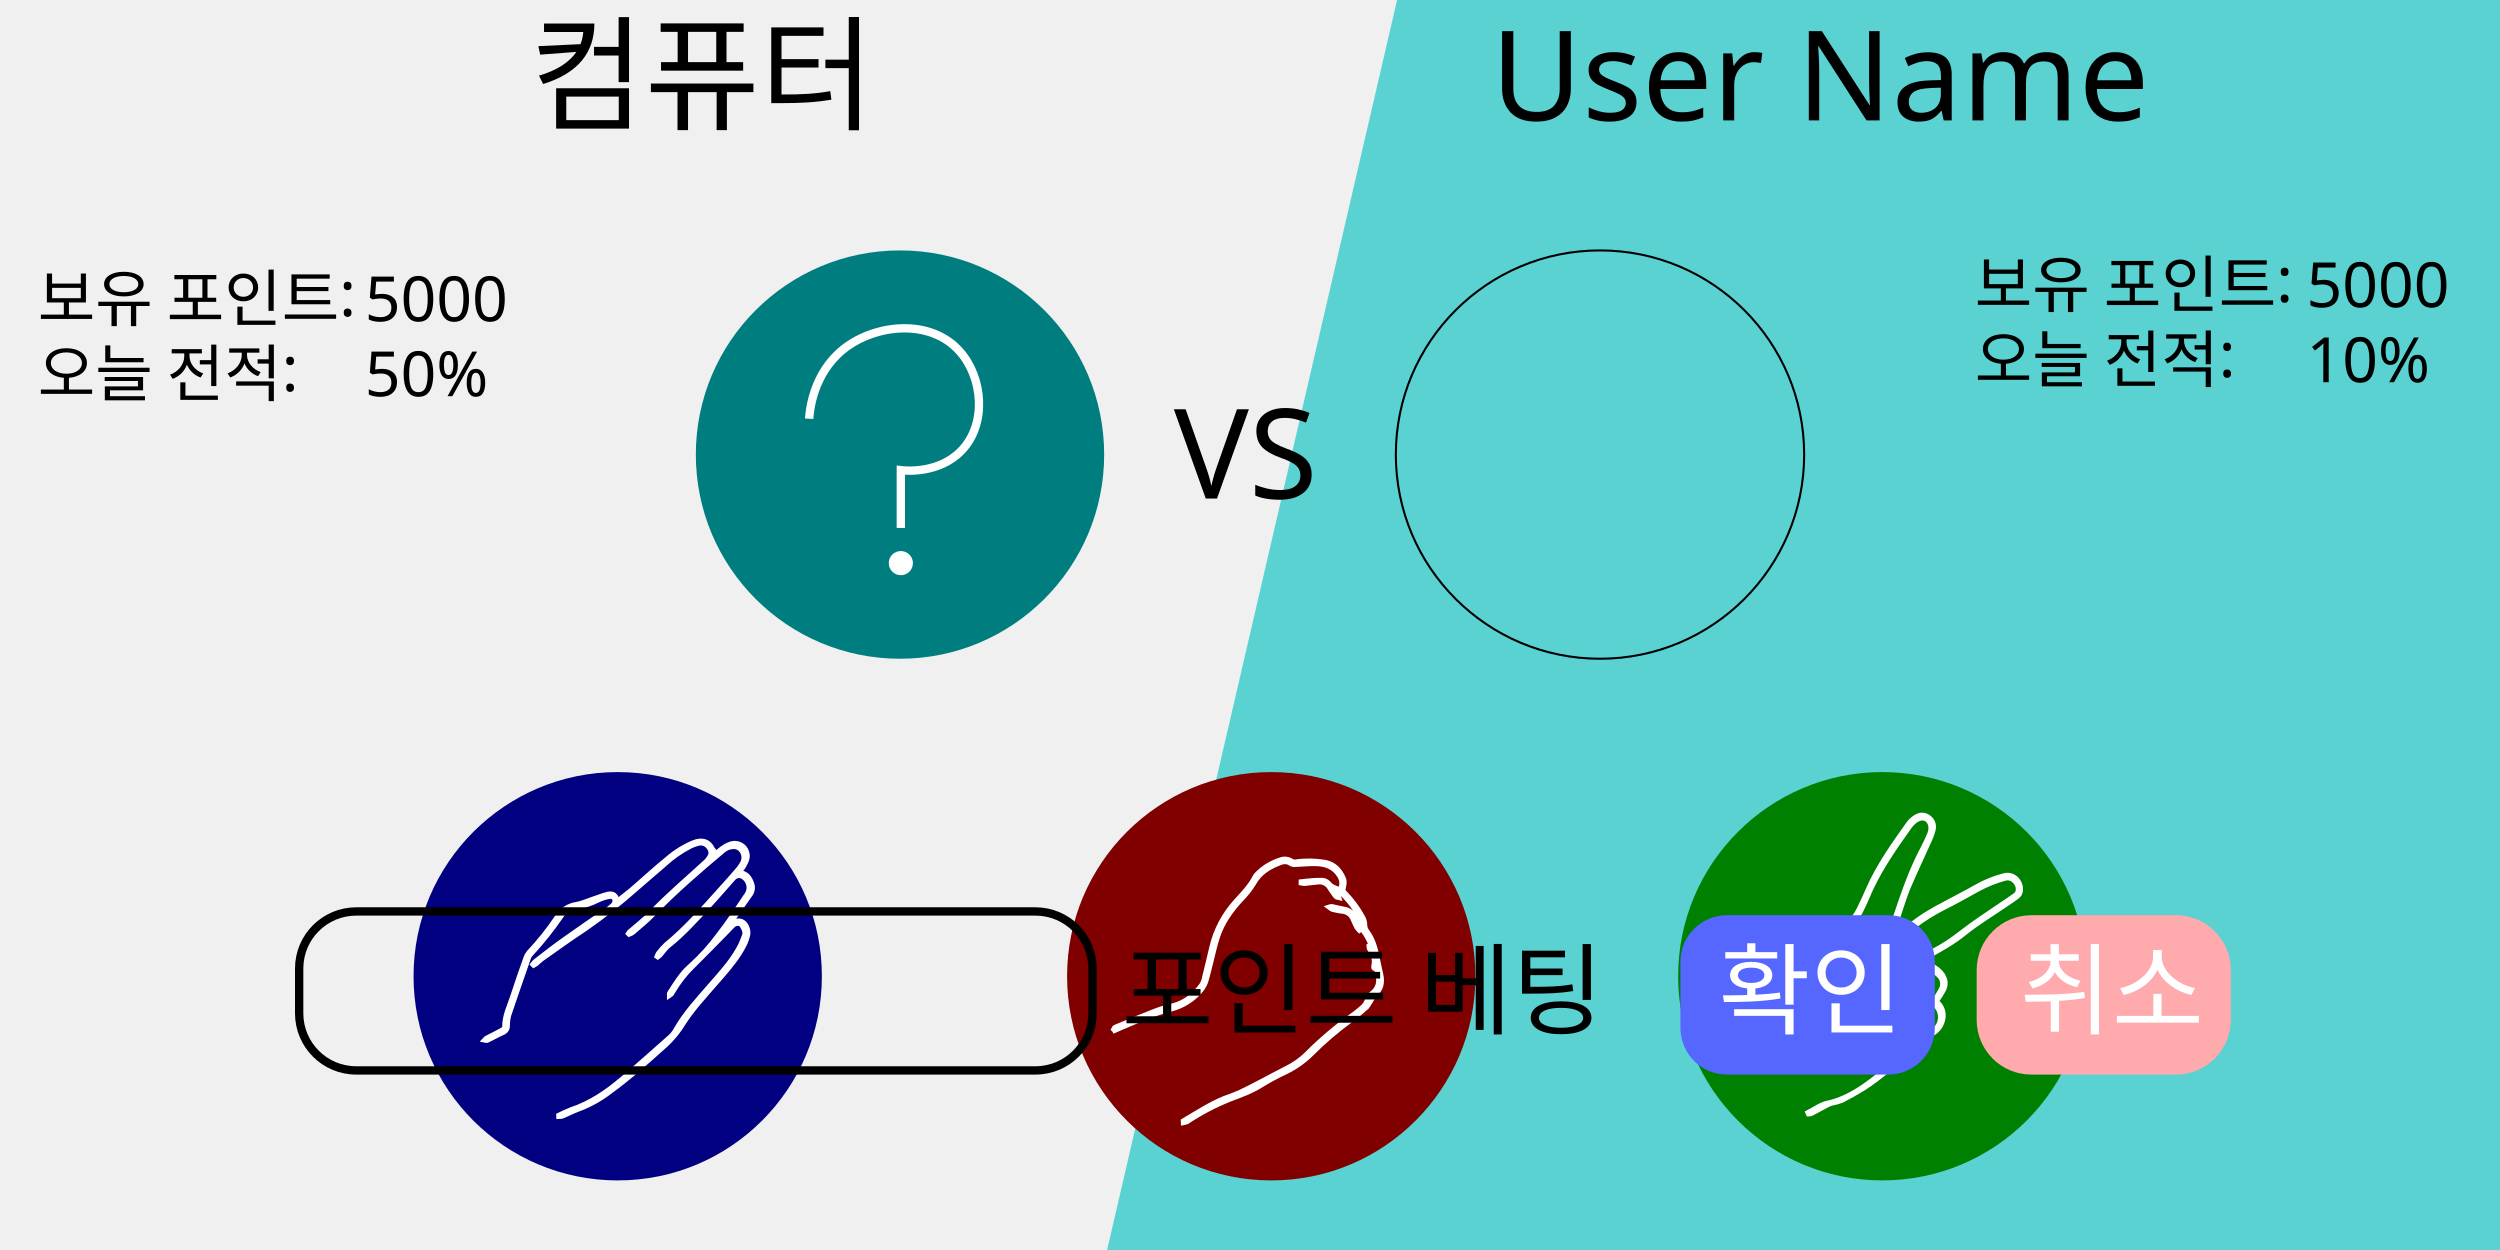
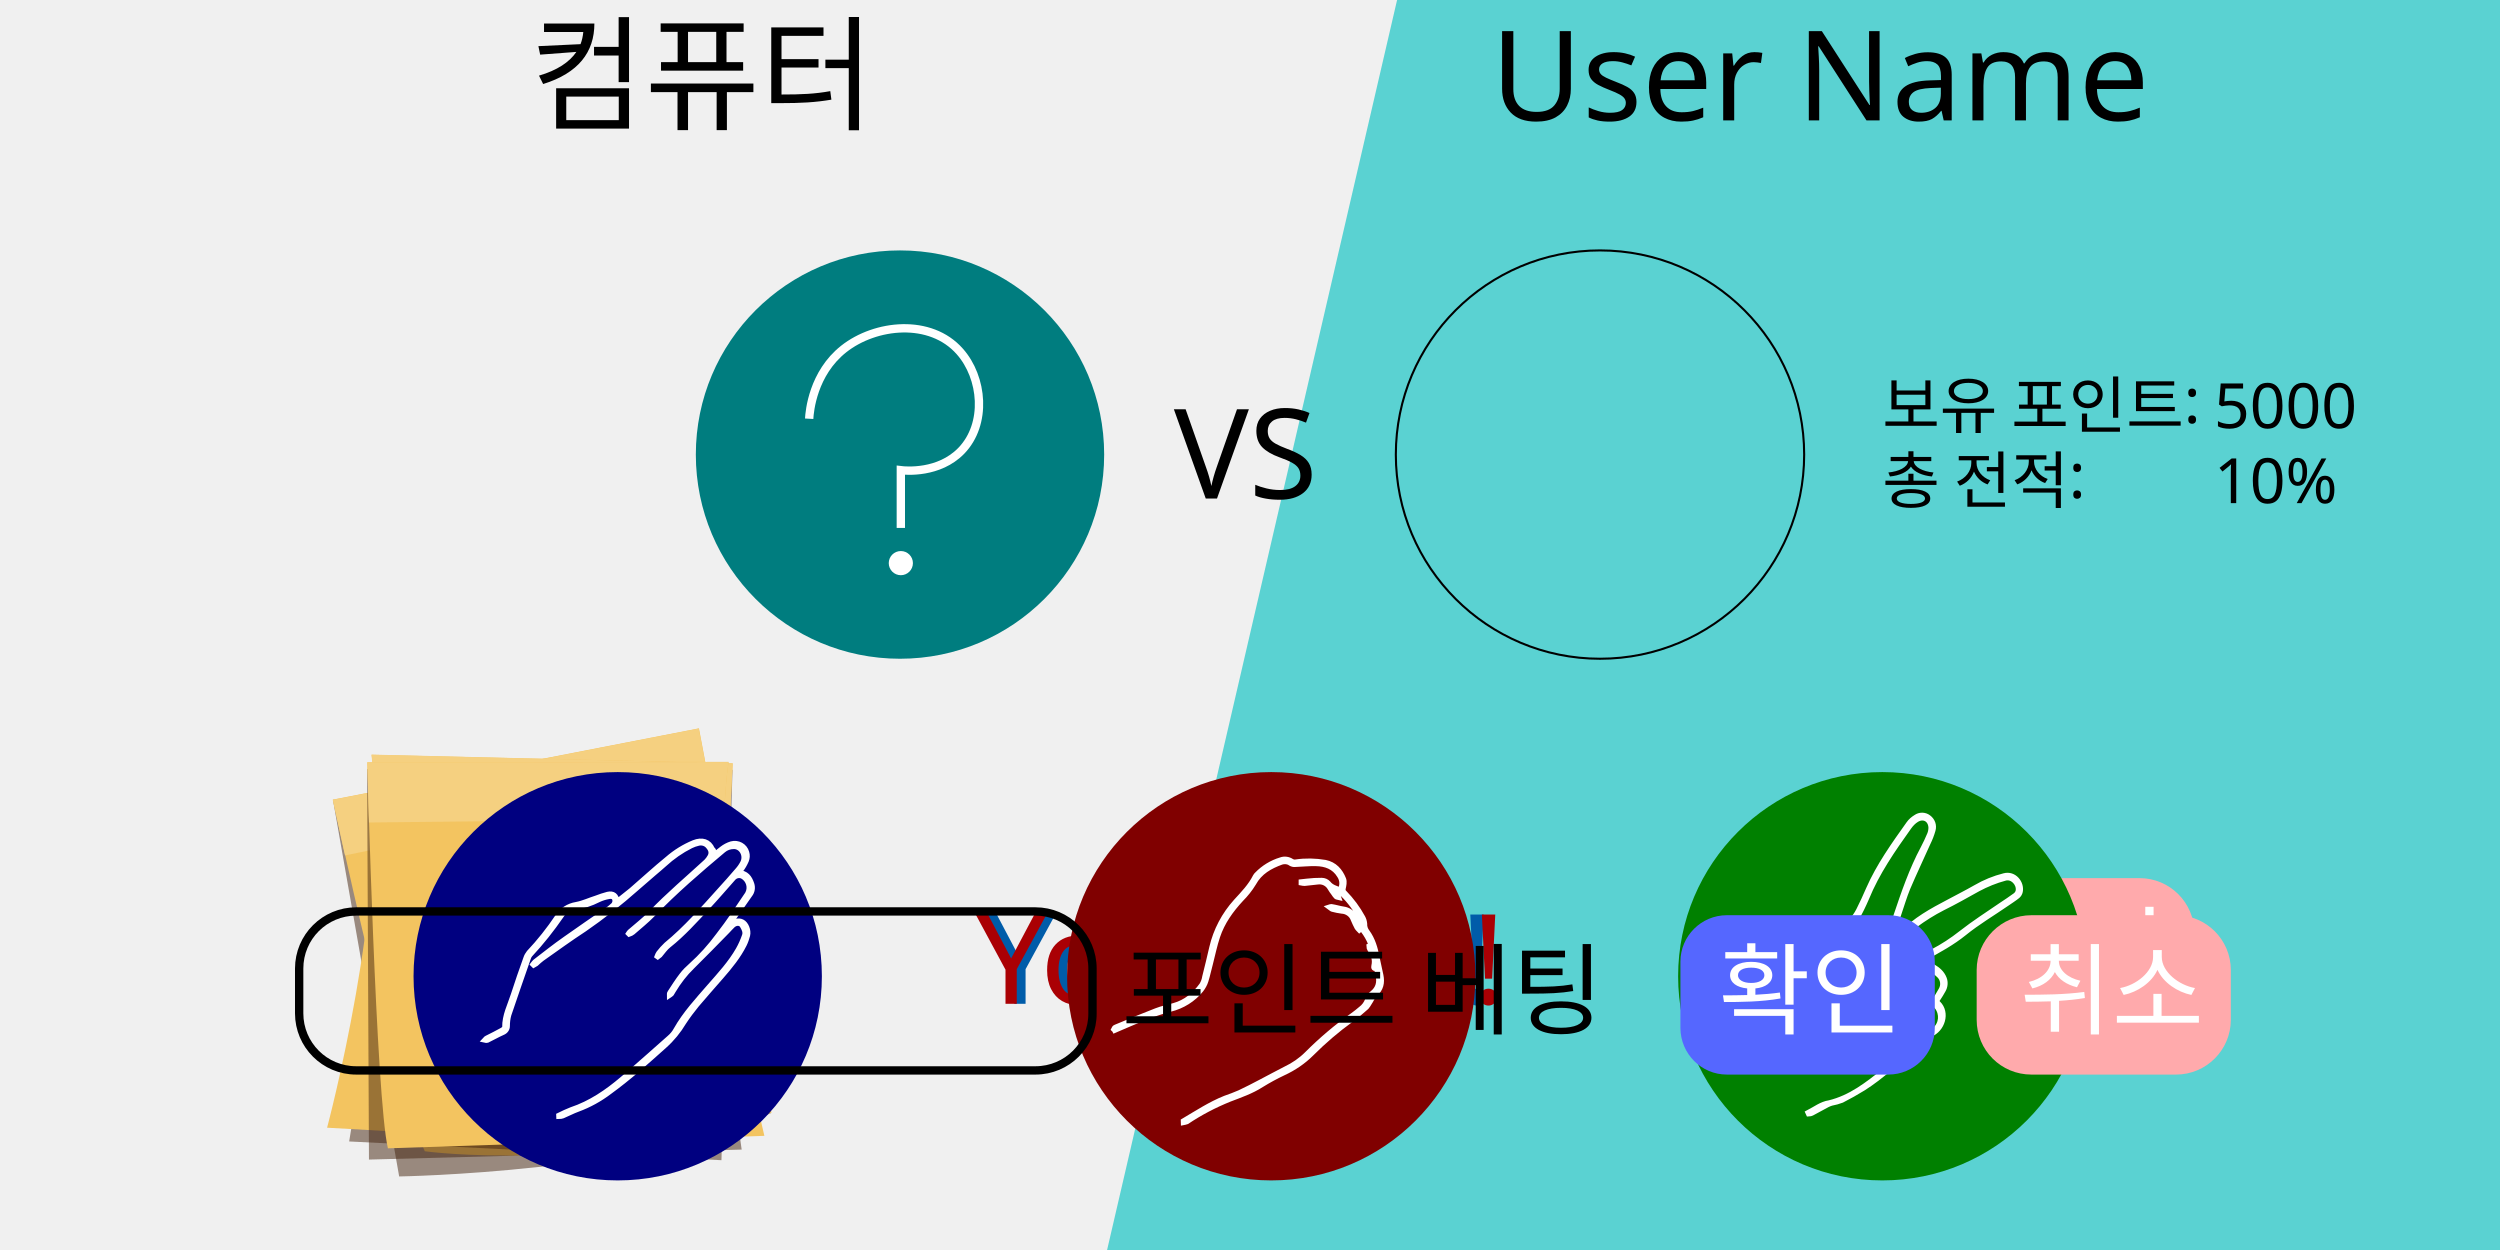
<svg xmlns="http://www.w3.org/2000/svg" version="1.1" id="레이어_1" x="0px" y="0px" viewBox="0 0 1200 600" style="enable-background:new 0 0 1200 600;" xml:space="preserve">
  <style type="text/css">
	.st0{fill:#5AD2D2;}
	.st1{fill:none;}
- 	.st2{fill:#008000;}
- 	.st3{fill:none;stroke:#FFFFFF;stroke-width:2.5;}
- 	.st4{fill:#800000;}
- 	.st5{fill:#000080;}
- 	.st6{fill:#5567FF;}
- 	.st7{fill:#FFFFFF;}
- 	.st8{font-family:'NanumBarunGothicBold';}
- 	.st9{font-size:48px;}
- 	.st10{fill:#FFAAAC;}
- 	.st11{fill:none;stroke:#000000;stroke-width:4;stroke-miterlimit:10;}
- 	.st12{fill:#007D7F;}
- 	.st13{fill:none;stroke:#FFFFFF;stroke-width:4;}
- 	.st14{fill:none;stroke:#000000;}
- 	.st15{font-size:60px;}
- 	.st16{font-size:30px;}
+ 	.st2{opacity:0.5;fill:#42210B;enable-background:new    ;}
+ 	.st3{fill:#F3C460;}
+ 	.st4{fill:#F5D080;}
+ 	.st5{fill:#005CA9;}
+ 	.st6{font-family:'NanumBarunGothic';}
+ 	.st7{font-size:60px;}
+ 	.st8{fill:#AA0004;}
+ 	.st9{fill:#FFAAAC;}
+ 	.st10{fill:#FFFFFF;}
+ 	.st11{font-family:'NanumBarunGothicBold';}
+ 	.st12{font-size:48px;}
+ 	.st13{fill:#008000;}
+ 	.st14{fill:none;stroke:#FFFFFF;stroke-width:2.5;}
+ 	.st15{fill:#800000;}
+ 	.st16{fill:#000080;}
+ 	.st17{fill:#5567FF;}
+ 	.st18{fill:none;stroke:#000000;stroke-width:4;stroke-miterlimit:10;}
+ 	.st19{fill:#007D7F;}
+ 	.st20{fill:none;stroke:#FFFFFF;stroke-width:4;}
+ 	.st21{fill:none;stroke:#000000;}
+ 	.st22{font-size:30px;}
</style>
  <g id="Background">
    <polygon class="st0" points="531.4,600 670.6,0 1200.6,0 1200.6,600  " />
    <polygon class="st1" points="669.1,0 530,600 0,600 0,0  " />
  </g>
+   <g id="result">
+     <g id="win">
+       <g>
+         <g>
+           <path class="st2" d="M159.8,383.8l31.8,180.9c0,0,118.1-1.9,178.6-30.5L159.8,383.8z" />
+           <path class="st3" d="M159.8,383.8c0,0,28.6,134.3,44.1,168.8c0,0,80.3,11.1,166.4-18.5l-34.8-184.5L159.8,383.8z" />
+           <path class="st4" d="M165.6,410.6c-3.6-16.1-5.9-26.7-5.9-26.7l175.7-34.2l4.7,24.7L165.6,410.6z" />
+         </g>
+         <g>
+           <path class="st5" d="M241,461.1c8.3-4.5,11.9-15.5,11.8-24.4c-0.1-8.2-6.3-22.9-17-19.6c-0.9,0.3-1.5,1.4-0.9,2.3      c3.6,5.7,9,8.4,9.8,15.7c0.6,6-1.2,12.6-5.3,17c-4.6,4.9-10.2,2.5-14.5-1.6c-7.6-7.3-4.4-21.4,5.7-24.8c1.4-0.5,1-2.3-0.3-2.4      c-3.2-0.3-5.1-0.8-8.2,0.7c-2.9,1.5-5,3.6-6.8,6.4c-3.7,5.6-3.1,13.9-0.3,19.7C219.6,459.7,230.8,466.6,241,461.1z" />
+           <path class="st5" d="M228.2,440.1c-0.7,1-0.6,2.3-0.5,3.4c0.3,1.5,2,2.6,3.4,2.6s2.7-0.9,3.3-2.2c0.3-0.5,0.5-1.1,0.6-1.7      c0.1-0.4,0.1-0.9,0-1.4c-0.2-0.8-0.8-1.5-1.5-1.9c-0.6-0.4-1.3-0.6-2.1-0.6c-0.4,0-0.7,0.1-1,0.1      C229.4,438.6,228.8,439.3,228.2,440.1z" />
+           <path class="st5" d="M291.4,447.2c18.3-2.9,19.4-33.1,5.4-41.7c-1-0.6-2,0.6-1.5,1.5c4.7,8.5,10.6,27.5-2.6,32      c-6.5,2.2-13.7-2.9-16.8-8.3c-1.5-2.7-1.8-6-1.3-9c0.4-2.4,3-7,5.2-8.2c1.4-0.8,0.4-2.6-1-2.4c-2.2,0.4-3.7,0-5.9,1      c-2,0.9-3.4,3-4.5,4.8c-2.5,4.2-2.4,9.3-1.3,13.9C269.8,441.2,280.9,448.9,291.4,447.2z" />
+           <path class="st5" d="M285.2,430.5c1.1,0,2.1-0.4,2.8-1.2c0.5-0.5,0.8-1.1,1-1.8c0.2-0.7,0.2-1.4,0-2.1c0-0.2-0.1-0.4-0.1-0.6      c-0.2-0.7-0.5-1.2-1-1.7c-0.7-0.7-1.7-1.1-2.8-1.1c-0.7,0-1.4,0.2-2,0.5c-0.8,0.5-1.7,1.4-1.8,2.3c0,0.2-0.1,0.4-0.1,0.6      c-0.2,1.1-0.2,2.1,0.4,3.1C282.5,429.8,283.8,430.5,285.2,430.5z" />
+           <path class="st5" d="M320,461.8c-1-2.6-4.6-2.9-5.5,0c-0.1,0.3-0.1,0.5-0.2,0.8c-14.5,2-29.1,7-43.2,10.6      c-8.4,2.2-16.8,4.1-25.3,5.9c-6.7,1.4-14.5,1.9-21,4.4c-1.9-0.2-3.9,1.6-3.4,3.8c3.7,16.5,16.2,30.8,29.8,40.2      c13.8,9.5,30.8,11.8,46.1,4.9c12.2-5.5,18.8-17.9,21.9-30.3c1.6-6.7,2.3-13.6,2.5-20.5C322,474.9,322.3,468.1,320,461.8z       M313.1,478.2c-0.1,5.8-0.4,11.6-1.4,17.3c-1.8,11-6.2,21.7-16.2,27.5c-12.8,7.5-28,3.9-39.8-3.4c-12.1-7.5-20.7-19.3-27.4-31.6      c5.3,0.4,11-0.8,16.1-1.4c8.6-1.2,17.1-2.9,25.5-4.7c8.3-1.8,16.5-3.7,24.8-5.8c6.1-1.5,12.4-2.6,18.4-4.2      C313.1,473.9,313.2,476,313.1,478.2z" />
+         </g>
+       </g>
+       <rect x="450.8" y="431.3" class="st1" width="298.3" height="68.2" />
+       <text transform="matrix(1 0 0 1 472.5903 481.8305)" class="st5 st6 st7">You Win!</text>
+     </g>
+     <g id="lose">
+       <g>
+         <g>
+           <path class="st2" d="M351.6,369.5l-5.3,187.4l-178.7-9c0,0,19.1-114.7,21.6-150C191.7,362.7,351.6,369.5,351.6,369.5z" />
+           <path class="st3" d="M351.7,366.4c0,0-8,161.3-14.2,185.1L157,541.3c0,0,29.6-110.5,21.4-179L351.7,366.4z" />
+           <path class="st4" d="M179.9,389.3c-0.1-7.5-0.8-20.3-1.6-27.1l173.4,4.2c0,0-0.8,16.3-1.5,28.8L179.9,389.3z" />
+         </g>
+         <g>
+           <path class="st8" d="M244.4,461.2c2.1,0.1,3.4-2.4,2.3-4.1c-3.1-5.1-7.6-8.2-12.3-11.9c-5.3-4.3-10.3-8.9-14.8-14      c-5.1-5.8-13.9,2.8-8.6,8.6c4.6,4.9,9.7,9.3,15.2,13.2C231.9,457.1,237.3,460.7,244.4,461.2z" />
+           <path class="st8" d="M312.3,431.3c-6,3.8-11.9,7.8-17.8,11.7c-5.5,3.6-11.9,7.4-16.1,12.6c-3,3.7,0.6,8.5,5,6.5      c5.7-2.7,11-6.7,16.5-9.9c6.1-3.6,12.5-6.7,18.5-10.5C325,437.6,318.9,427.1,312.3,431.3z" />
+           <path class="st8" d="M282.2,431.5c10.9,5.6,25.6-8.6,31.2-16.6c3-4.3-3.9-9.6-7.3-5.6s-6.5,7.9-10.7,11.1      c-4.2,3.1-9.7,4.2-13.6,7.6C280.7,428.8,281,430.8,282.2,431.5z" />
+           <path class="st8" d="M231.1,427.1c2.7,1.9,6,3.3,9.2,3.8c3.6,0.6,6.2-0.4,9.7-1.2c2.2-0.5,2.1-3.8,0-4.3      c-3.9-1.1-9.3-4-12.5-6.5c-4.1-3.2-5.6-8.4-9.7-11.4c-3.3-2.4-6.7,1-7.1,4.1C219.9,417.6,226.5,423.9,231.1,427.1z" />
+           <path class="st8" d="M297.9,496c-9.6,2.9-19.1,6-28.6,9.4l0,0c-0.9-2.6-2.2-5.1-3.1-7.7c-0.4-1.3-0.7-2.6-1-3.9      c3.9-0.5,7.8-1,11.7-1.7c0,2.2,0.3,4.5,1.5,6.1c2.8,3.6,7.7,2.3,8.2-2.2c0.2-1.9-0.6-3.9-1.1-5.7l0,0c3.2-0.8,6.4-1.7,9.5-2.8      c7.2-2.6,4.4-13.4-3.2-11.6c-12.2,3-24.2,6.1-36.6,8.2c-6.2,1.1-12.4,1.7-18.7,2.5c-6.1,0.8-13,0.4-18.8,2.6      c-2.4,0.9-2.4,4,0,4.9c0.5,0.2,1.1,0.4,1.6,0.5c-0.5,0.5-0.9,1.2-0.9,2c-0.2,4.4,0.8,8.9,0.9,13.3c0.2,5.3-0.2,10.4-0.6,15.7      c-0.4,5.5,5.7,6.7,9.1,3.9c11.2-1.8,22.5-7.1,33.1-10.6c13.2-4.4,26.5-8.3,39.9-11.8C308,505.2,304.9,493.8,297.9,496z       M234.3,495.6c0,1.9,0.3,3.9,0.5,5.8c0.4,4,0.8,8.1,1.7,12c0.4,1.5,1.1,2.5,2,3.2c-2.8,1.2-5.6,2.5-8.2,4      c0.3-8.5-1.1-19-6.1-25.3C227.6,495.7,231.1,495.6,234.3,495.6z M247.9,513c0.2-0.8,0.2-1.7,0-2.7c-0.8-3.5-1.7-6.9-2.6-10.3      c-0.4-1.5-0.7-3-1.1-4.5c4.2-0.2,8.3-0.5,12.5-0.8c0.2,0,0.3,0,0.5,0c-0.3,4.9,1.1,10.3,3.5,13.9c-0.7,0.3-1.5,0.5-2.2,0.8      C255,510.4,251.5,511.7,247.9,513z" />
+         </g>
+       </g>
+       <rect x="450.8" y="431.3" class="st1" width="298.3" height="68.2" />
+       <text transform="matrix(1 0 0 1 468.3608 481.8305)" class="st8 st6 st7">You Lost!</text>
+     </g>
+     <g id="draw">
+       <g>
+         <g>
+           <path class="st2" d="M176.2,369.1l0.9,187.5l178.9-4.8c0,0-16.4-115.1-18-150.4C336.3,366.1,176.2,369.1,176.2,369.1z" />
+           <path class="st3" d="M176.3,365.9c0,0,4.2,161.5,9.9,185.3l180.7-6c0,0-27-111.1-17.2-179.5L176.3,365.9z" />
+           <path class="st4" d="M347.4,392.9c0.3-7.5,1.3-20.3,2.3-27.1l-173.4,0.1c0,0,0.4,16.3,0.8,28.9L347.4,392.9z" />
+         </g>
+         <g>
+           <path d="M315.4,432c-5.8-1.2-12.2-0.1-18,0.6c-5.4,0.7-12.9,0.8-17.2,4.5c-0.7,0.6-0.4,1.7,0.3,2.1c4.6,2.8,11.8,1.4,16.9,1.2      c0.2,0,0.4,0,0.6,0c-0.6,1.4-0.6,3.2-0.8,4.8c-0.2,2-0.2,4.1-0.1,6.1c0.1,2.7,2.1,4.9,4.9,4.9c3.4,0,5.3-3.1,4.8-6.3      c-0.3-1.8-0.7-3.6-1.2-5.3c-0.4-1.5-0.6-3.1-1.3-4.4c3.3,0,6.6,0,9.9-0.1C318.8,439.9,320.2,433,315.4,432z" />
+           <path d="M234.7,464.4c2.5-1.5,2.9-4.3,1.8-6.8c0.7,1.7-0.1-0.7-0.2-1.2c-0.3-1.2-0.6-2.4-0.9-3.6c-0.4-1.9-0.9-4-1.9-5.7      c6.6-0.4,13.1-0.9,19.7-1.4c5.9-0.4,5.9-9.6,0-9.1c-7.6,0.6-15.1,1.5-22.6,2.4c-7.3,0.8-15.7,0.5-22.4,3.5      c-1.3,0.6-1.3,2.9,0,3.5c5.8,2.4,12.6,1.9,18.8,1.6c-0.9,2.2-0.7,4.9-0.6,7.1c0.1,2.8,0.4,5.5,1.5,8.1      C229,465.1,232.6,465.6,234.7,464.4z" />
+           <path d="M311.4,499.7c-0.7,0.5-1.3,1.1-1.9,1.7c-12.7-8.3-28.8-12-43.8-11.7c-12.8,0.3-31.7,7.8-30.5,23.3      c-2.2-0.2-4.3,0.3-6.1,1.9c-1,0.9-0.3,2.2,0.7,2.6c1.6,0.7,3.4,0.8,4.9,1.6c1.6,0.8,2.2,2.4,3.2,3.8c1,1.4,2.6,2.2,4.3,1.7      c1.8-0.5,3.4-2.8,2.7-4.7c-1-2.4-3.1-4.6-5.6-5.9c2.5-5.5,3.9-10.5,9.5-13.9s12.6-3.9,19-3.6c11.8,0.5,27,4.8,35.8,13.1      c0.1,0.1,0.2,0.1,0.2,0.2c-0.2,0.5-0.4,0.9-0.6,1.3c-2.1,4.6,4.5,8.7,6.9,4c2.1-4.1,3.9-9.6,3.7-14.3      C313.7,500,312.4,499,311.4,499.7z" />
+         </g>
+       </g>
+       <rect x="450.8" y="431.3" class="st1" width="298.3" height="68.2" />
+       <text transform="matrix(1 0 0 1 513.0601 481.8305)" class="st6 st7">Draw!</text>
+     </g>
+     <g id="init">
+       <path class="st9" d="M868.8,498H1027c14.5,0,26.3-11.8,26.3-26.3v-23.9c0-14.5-11.8-26.3-26.3-26.3H868.8    c-14.5,0-26.3,11.8-26.3,26.3v23.9C842.5,486.3,854.2,498,868.8,498z" />
+       <text transform="matrix(1 0 0 1 863.2216 474.9828)" class="st10 st11 st12">돌아가기</text>
+     </g>
+   </g>
  <g id="selection">
    <g id="scissor">
-       <circle class="st2" cx="903.5" cy="468.6" r="98" />
-       <path class="st3" d="M867.9,534.1c0.1,0.2,0.1,0.4,0.2,0.6c0.6,0,1.1-0.2,1.6-0.4c2.5-1.3,4.9-2.7,7.4-4c0.6-0.3,1.3-0.6,2-0.8    c1.7-0.3,3.4-0.8,5-1.4c3.5-1.8,6.9-3.7,10.3-5.8c8.7-5.5,16-12.6,24-19.1c0.4-0.3,0.7-0.8,0.8-1.3c0.2-1.3,1.1-2.5,2.3-3    c1.6-0.9,3.3-1.7,5-2.4c5.9-2.3,8.4-10.4,3.8-14.9c-0.6-0.5-0.7-1.5-0.2-2.1l0.1-0.1c0.9-1.3,1.7-2.7,2.5-4.1    c1-1.7,1.2-3.8,0.5-5.6c-1-2.6-3-4.3-5.2-5.6c-1.7-1.1-3.5-2-5.7-1.1c-0.3,0.1-0.8-0.3-1.2-0.5c0.2-0.4,0.2-0.9,0.5-1.1    c0.9-0.7,1.8-1.3,2.7-1.9c6.4-3.5,12.8-7,18.5-11.6c6.4-5.2,13.7-9.5,20.5-14.2c1.7-1.2,3.5-2.3,5.1-3.6c0.7-0.6,1.1-1.3,1.3-2.2    c0.8-4-2.9-8.8-7.7-7.5c-4.8,1.2-9.4,3.1-13.7,5.6c-2.2,1.3-4.4,2.4-6.6,3.6c-8.1,4.4-16.6,8.3-23.8,14.1c-1.3,1.1-2.9,2-4.3,2.9    c-1,0.7-1.7,0.4-2.2-0.7c-1-2.2-1-4.7-0.1-6.9c1.5-4.3,2.7-8.6,4.4-12.7c3.1-7.3,6.5-14.4,9.7-21.6c1-2,1.8-4.1,2.4-6.2    c0.7-2.3-0.2-4.7-2.1-6.1c-1.8-1.4-4.3-1.4-6.1-0.1c-1.3,0.8-2.5,1.8-3.4,3.1c-7.1,10-14.3,20-19.3,31.4c-1.5,3.4-3,6.8-4.7,10.1    c-1,2-2.3,3.8-3.8,5.4c-1.7,1.9-3.2,4-4.3,6.3c-1,1.8-2.1,3.6-3.4,5.2c-2,2.5-4.4,4.8-6.4,7.4c-7.4,9.6-14.7,19.3-22.2,29    c-0.9,1.1-2,2.1-3.3,2.8c-3.9,2-7.8,3.9-11.7,5.8c-0.3,0.2-0.7,0.4-1,0.6c0,0.2,0.1,0.3,0.1,0.5c0.4,0,0.8,0,1.2-0.1    c3.9-1.9,7.8-3.9,11.7-5.8c1.5-0.7,2.8-1.9,3.8-3.3c1.8-2.5,3.7-5,5.5-7.5c7.2-9.7,14.3-19.5,22.6-28.4c1.6-1.7,3-3.7,4-5.9    c0.8-1.8,1.8-3.4,3.1-4.8c2.3-2.3,4.2-5,5.5-7.9c0.8-1.7,1.6-3.3,2.3-5c5.1-12.5,12.7-23.4,20.4-34.2c1-1.4,2.2-2.7,3.7-3.6    c3.4-2,6.7-0.1,6.9,3.8c0,1.1-0.2,2.2-0.6,3.2c-1,2.3-2,4.6-3.2,6.8c-5.5,10.3-9.3,21.4-13,32.4c-0.8,2.4-0.6,5,0.5,7.2    c0.8,1.6,1.6,1.9,3.2,1c1.9-1.1,3.7-2.4,5.4-3.7c4.2-3.1,8.6-5.9,13.3-8.3c5.7-2.8,11.3-6,16.9-9.1c4.1-2.2,8.5-4,13-5.2    c3.5-1,6.8,2.5,6.4,5.9c-0.1,0.9-0.6,1.7-1.3,2.3c-2.3,1.7-4.6,3.2-7,4.8c-6.4,4.4-13,8.6-19.1,13.4c-4.3,3.4-8.9,6.4-13.7,8.9    c-1.5,0.8-3,1.5-4.5,2.4c-1,0.6-1.9,1.3-2.8,2.1c-0.4,0.4-0.6,1-0.5,1.5c0.4,0.6,0.9,1.1,1.5,1.4c0.4,0.2,1-0.1,1.4-0.1    c1,0,2.1-0.2,2.8,0.3c1.9,1,3.6,2.3,5.1,3.7c2,1.8,2.4,4.8,1,7.1c-0.9,1.7-1.9,3.2-3,5c-1.7-1.4-3.2-2.6-4.8-3.9    c-0.2-0.1-0.4-0.3-0.7-0.3c0,0.3-0.2,0.7-0.1,0.9c0.6,0.6,1.2,1.1,1.8,1.7c1.7,1.5,3.3,3,4.9,4.7c2.6,3.4,2.2,8.2-1.1,11    c-0.3,0.2-0.6,0.6-0.8,0.5c-2.3-0.3-4.7,0.7-6.1,2.5c-1.3,1.5-3.6,2.5-3.7,5c0,0.3-0.5,0.7-0.8,1c-4.3,3.6-8.4,7.3-12.8,10.8    c-8.1,6.4-16.1,12.8-26.5,15.3C874.4,529.9,871.2,532.4,867.9,534.1z" />
+       <circle class="st13" cx="903.5" cy="468.6" r="98" />
+       <path class="st14" d="M867.9,534.1c0.1,0.2,0.1,0.4,0.2,0.6c0.6,0,1.1-0.2,1.6-0.4c2.5-1.3,4.9-2.7,7.4-4c0.6-0.3,1.3-0.6,2-0.8    c1.7-0.3,3.4-0.8,5-1.4c3.5-1.8,6.9-3.7,10.3-5.8c8.7-5.5,16-12.6,24-19.1c0.4-0.3,0.7-0.8,0.8-1.3c0.2-1.3,1.1-2.5,2.3-3    c1.6-0.9,3.3-1.7,5-2.4c5.9-2.3,8.4-10.4,3.8-14.9c-0.6-0.5-0.7-1.5-0.2-2.1l0.1-0.1c0.9-1.3,1.7-2.7,2.5-4.1    c1-1.7,1.2-3.8,0.5-5.6c-1-2.6-3-4.3-5.2-5.6c-1.7-1.1-3.5-2-5.7-1.1c-0.3,0.1-0.8-0.3-1.2-0.5c0.2-0.4,0.2-0.9,0.5-1.1    c0.9-0.7,1.8-1.3,2.7-1.9c6.4-3.5,12.8-7,18.5-11.6c6.4-5.2,13.7-9.5,20.5-14.2c1.7-1.2,3.5-2.3,5.1-3.6c0.7-0.6,1.1-1.3,1.3-2.2    c0.8-4-2.9-8.8-7.7-7.5c-4.8,1.2-9.4,3.1-13.7,5.6c-2.2,1.3-4.4,2.4-6.6,3.6c-8.1,4.4-16.6,8.3-23.8,14.1c-1.3,1.1-2.9,2-4.3,2.9    c-1,0.7-1.7,0.4-2.2-0.7c-1-2.2-1-4.7-0.1-6.9c1.5-4.3,2.7-8.6,4.4-12.7c3.1-7.3,6.5-14.4,9.7-21.6c1-2,1.8-4.1,2.4-6.2    c0.7-2.3-0.2-4.7-2.1-6.1c-1.8-1.4-4.3-1.4-6.1-0.1c-1.3,0.8-2.5,1.8-3.4,3.1c-7.1,10-14.3,20-19.3,31.4c-1.5,3.4-3,6.8-4.7,10.1    c-1,2-2.3,3.8-3.8,5.4c-1.7,1.9-3.2,4-4.3,6.3c-1,1.8-2.1,3.6-3.4,5.2c-2,2.5-4.4,4.8-6.4,7.4c-7.4,9.6-14.7,19.3-22.2,29    c-0.9,1.1-2,2.1-3.3,2.8c-3.9,2-7.8,3.9-11.7,5.8c-0.3,0.2-0.7,0.4-1,0.6c0,0.2,0.1,0.3,0.1,0.5c0.4,0,0.8,0,1.2-0.1    c3.9-1.9,7.8-3.9,11.7-5.8c1.5-0.7,2.8-1.9,3.8-3.3c1.8-2.5,3.7-5,5.5-7.5c7.2-9.7,14.3-19.5,22.6-28.4c1.6-1.7,3-3.7,4-5.9    c0.8-1.8,1.8-3.4,3.1-4.8c2.3-2.3,4.2-5,5.5-7.9c0.8-1.7,1.6-3.3,2.3-5c5.1-12.5,12.7-23.4,20.4-34.2c1-1.4,2.2-2.7,3.7-3.6    c3.4-2,6.7-0.1,6.9,3.8c0,1.1-0.2,2.2-0.6,3.2c-1,2.3-2,4.6-3.2,6.8c-5.5,10.3-9.3,21.4-13,32.4c-0.8,2.4-0.6,5,0.5,7.2    c0.8,1.6,1.6,1.9,3.2,1c1.9-1.1,3.7-2.4,5.4-3.7c4.2-3.1,8.6-5.9,13.3-8.3c5.7-2.8,11.3-6,16.9-9.1c4.1-2.2,8.5-4,13-5.2    c3.5-1,6.8,2.5,6.4,5.9c-0.1,0.9-0.6,1.7-1.3,2.3c-2.3,1.7-4.6,3.2-7,4.8c-6.4,4.4-13,8.6-19.1,13.4c-4.3,3.4-8.9,6.4-13.7,8.9    c-1.5,0.8-3,1.5-4.5,2.4c-1,0.6-1.9,1.3-2.8,2.1c-0.4,0.4-0.6,1-0.5,1.5c0.4,0.6,0.9,1.1,1.5,1.4c0.4,0.2,1-0.1,1.4-0.1    c1,0,2.1-0.2,2.8,0.3c1.9,1,3.6,2.3,5.1,3.7c2,1.8,2.4,4.8,1,7.1c-0.9,1.7-1.9,3.2-3,5c-1.7-1.4-3.2-2.6-4.8-3.9    c-0.2-0.1-0.4-0.3-0.7-0.3c0,0.3-0.2,0.7-0.1,0.9c0.6,0.6,1.2,1.1,1.8,1.7c1.7,1.5,3.3,3,4.9,4.7c2.6,3.4,2.2,8.2-1.1,11    c-0.3,0.2-0.6,0.6-0.8,0.5c-2.3-0.3-4.7,0.7-6.1,2.5c-1.3,1.5-3.6,2.5-3.7,5c0,0.3-0.5,0.7-0.8,1c-4.3,3.6-8.4,7.3-12.8,10.8    c-8.1,6.4-16.1,12.8-26.5,15.3C874.4,529.9,871.2,532.4,867.9,534.1z" />
    </g>
    <g id="rock">
-       <circle class="st4" cx="610.2" cy="468.6" r="98" />
-       <path class="st3" d="M568,538.1c0,0.2,0.1,0.4,0.1,0.7c0.5-0.1,1.1-0.2,1.6-0.4c6.4-4.3,13.3-7.9,20.5-10.8    c5.2-2,10.5-3.8,15.3-6.9c3.4-2.1,6.9-4,10.5-5.7c5-2.3,9.6-5.4,13.5-9.3c5.9-5.9,12.3-11.4,19.1-16.3c2.5-1.8,4.9-3.9,7.3-6    c0.5-0.6,0.9-1.2,1.3-1.9c1-1.4,1.6-3.2,2.8-4.3c2.9-2.5,3.5-5.5,2.8-9c-0.6-2.9-1.3-5.9-1.9-8.8c-0.8-4.3-2-8.4-4.6-12    c-0.9-1.1-1.4-2.6-1.3-4c-0.1-1.1-0.4-2.1-0.9-3c-2.4-4.4-5.3-8.3-8.8-11.9c-0.6-0.5-0.8-1.4-0.6-2.1c0.3-1.4,0.7-3.1,0.2-4.4    c-1.6-4-4.3-7.1-8.8-8c-4.7-0.8-9.5-0.9-14.2-0.2c-0.6,0.1-1.2,0-1.8-0.3c-1.6-1.1-3.6-1.4-5.4-0.7c-4.3,1.3-8.2,3.7-11.3,6.9    c-0.3,0.3-0.6,0.6-0.8,1c-2.3,4.6-5.9,8.3-9.3,12c-5.7,6.3-9.7,13.9-11.6,22.1c-1.1,4.7-2.2,9.4-3.4,14.1    c-0.2,1.4-0.7,2.7-1.4,3.9c-3.4,4.7-7.7,8.3-13.4,9.9c-2.9,0.8-5.8,1.4-8.6,2.5c-6.5,2.5-13,5.2-19.5,7.9c-0.4,0.1-0.6,0.6-0.8,1    c0.1,0.1,0.3,0.2,0.4,0.4c0.4-0.2,0.9-0.3,1.3-0.5c4.3-1.8,8.4-3.7,12.7-5.3c4.1-1.7,8.4-3.2,12.7-4.3c5.8-1.4,11.1-4.7,14.8-9.3    c1-1.3,1.8-2.7,2.3-4.3c0.9-2.8,1.4-5.6,2.2-8.4c1.1-4.3,2-8.7,3.4-12.9c2.3-6.9,6.4-12.6,11.3-17.9c2.3-2.3,4.3-4.8,6-7.6    c3-5.5,7.9-8.2,13.4-10.2c1.5-0.5,3.2-0.3,4.4,0.6c0.7,0.4,1.4,0.6,2.2,0.5c3.3-0.1,6.7-0.5,10-0.4c4.6,0.1,8.7,1.5,11.3,5.8    c1.4,2.1,1.5,4.7,0.3,6.9c-2.1-0.8-4.2-1.3-5.7-3.2c-0.8-0.9-2-1.4-3.2-1.4c-2.4,0-4.7,0.1-7.1,0.4c-0.9,0.1-1.8,0.2-2.7,0.3    c0,0.2,0,0.3,0,0.5c0.5,0.1,1.1,0.2,1.6,0.2c2.1-0.2,4.3-0.5,6.4-0.7c2.3-0.3,4.6,0.8,5.8,2.9c0.5,0.9,1.1,1.7,1.7,2.5    c0.4,0.6,0.8,1.2,1.3,1.7c0.2,0.2,0.7,0.2,1.1,0.3c-0.1-0.3-0.2-0.6-0.4-0.9c-0.6-0.8-1.2-1.6-1.8-2.4c0.1-0.1,0.2-0.2,0.3-0.4    c1.3,0.7,2.8,1.1,3.8,2.1c3.6,3.5,6.6,7.6,8.9,12.1c0.3,0.9,0.6,1.7,0.7,2.6c-0.2,0.1-0.4,0.2-0.6,0.3c-1.2-1.2-2.2-2.5-3.2-3.9    c-1-2.1-3-3.5-5.3-3.8c-2-0.3-3.8-0.9-5.8-1.2c-0.3,0-0.7,0.1-1,0.2c0.7,0.5,1,0.9,1.4,1c1.5,0.4,3,0.7,4.5,0.9    c2.5,0.1,4.8,1.7,5.6,4.1c0.5,1.3,1.2,2.6,1.8,3.8c0.3,0.4,0.6,0.8,1,1.2c0.1-0.1,0.3-0.2,0.4-0.2l-0.7-1.9    c2.8,2.2,6.3,8.3,6.4,11.1c-0.4-0.6-0.6-1-0.9-1.5c-0.2,0.1-0.3,0.1-0.5,0.2c0,0.6,0.2,1.2,0.5,1.7c1.7,2.4,2.6,4.8,1.9,7.8    c-0.2,0.9,0,1.6,1.2,1c0.3,1.2,0.5,2.3,0.8,3.4c0.8,3.5,0.1,6.5-2.8,8.8c-1,0.8-1.8,1.8-2.2,3c-0.6,1.8-1.8,3.4-3.3,4.5    c-1.2,1-2.5,2.1-3.8,3c-7.9,5.6-15.2,11.8-22,18.6c-3,3-6.5,5.4-10.3,7.2c-4,2-7.9,4.2-11.8,6.2c-3.4,1.8-6.9,3.6-10.3,5.2    c-2.3,1-4.7,1.9-7,2.7C581,530,574.6,534.2,568,538.1z" />
+       <circle class="st15" cx="610.2" cy="468.6" r="98" />
+       <path class="st14" d="M568,538.1c0,0.2,0.1,0.4,0.1,0.7c0.5-0.1,1.1-0.2,1.6-0.4c6.4-4.3,13.3-7.9,20.5-10.8    c5.2-2,10.5-3.8,15.3-6.9c3.4-2.1,6.9-4,10.5-5.7c5-2.3,9.6-5.4,13.5-9.3c5.9-5.9,12.3-11.4,19.1-16.3c2.5-1.8,4.9-3.9,7.3-6    c0.5-0.6,0.9-1.2,1.3-1.9c1-1.4,1.6-3.2,2.8-4.3c2.9-2.5,3.5-5.5,2.8-9c-0.6-2.9-1.3-5.9-1.9-8.8c-0.8-4.3-2-8.4-4.6-12    c-0.9-1.1-1.4-2.6-1.3-4c-0.1-1.1-0.4-2.1-0.9-3c-2.4-4.4-5.3-8.3-8.8-11.9c-0.6-0.5-0.8-1.4-0.6-2.1c0.3-1.4,0.7-3.1,0.2-4.4    c-1.6-4-4.3-7.1-8.8-8c-4.7-0.8-9.5-0.9-14.2-0.2c-0.6,0.1-1.2,0-1.8-0.3c-1.6-1.1-3.6-1.4-5.4-0.7c-4.3,1.3-8.2,3.7-11.3,6.9    c-0.3,0.3-0.6,0.6-0.8,1c-2.3,4.6-5.9,8.3-9.3,12c-5.7,6.3-9.7,13.9-11.6,22.1c-1.1,4.7-2.2,9.4-3.4,14.1    c-0.2,1.4-0.7,2.7-1.4,3.9c-3.4,4.7-7.7,8.3-13.4,9.9c-2.9,0.8-5.8,1.4-8.6,2.5c-6.5,2.5-13,5.2-19.5,7.9c-0.4,0.1-0.6,0.6-0.8,1    c0.1,0.1,0.3,0.2,0.4,0.4c0.4-0.2,0.9-0.3,1.3-0.5c4.3-1.8,8.4-3.7,12.7-5.3c4.1-1.7,8.4-3.2,12.7-4.3c5.8-1.4,11.1-4.7,14.8-9.3    c1-1.3,1.8-2.7,2.3-4.3c0.9-2.8,1.4-5.6,2.2-8.4c1.1-4.3,2-8.7,3.4-12.9c2.3-6.9,6.4-12.6,11.3-17.9c2.3-2.3,4.3-4.8,6-7.6    c3-5.5,7.9-8.2,13.4-10.2c1.5-0.5,3.2-0.3,4.4,0.6c0.7,0.4,1.4,0.6,2.2,0.5c3.3-0.1,6.7-0.5,10-0.4c4.6,0.1,8.7,1.5,11.3,5.8    c1.4,2.1,1.5,4.7,0.3,6.9c-2.1-0.8-4.2-1.3-5.7-3.2c-0.8-0.9-2-1.4-3.2-1.4c-2.4,0-4.7,0.1-7.1,0.4c-0.9,0.1-1.8,0.2-2.7,0.3    c0,0.2,0,0.3,0,0.5c0.5,0.1,1.1,0.2,1.6,0.2c2.1-0.2,4.3-0.5,6.4-0.7c2.3-0.3,4.6,0.8,5.8,2.9c0.5,0.9,1.1,1.7,1.7,2.5    c0.4,0.6,0.8,1.2,1.3,1.7c0.2,0.2,0.7,0.2,1.1,0.3c-0.1-0.3-0.2-0.6-0.4-0.9c-0.6-0.8-1.2-1.6-1.8-2.4c0.1-0.1,0.2-0.2,0.3-0.4    c1.3,0.7,2.8,1.1,3.8,2.1c3.6,3.5,6.6,7.6,8.9,12.1c0.3,0.9,0.6,1.7,0.7,2.6c-0.2,0.1-0.4,0.2-0.6,0.3c-1.2-1.2-2.2-2.5-3.2-3.9    c-1-2.1-3-3.5-5.3-3.8c-2-0.3-3.8-0.9-5.8-1.2c-0.3,0-0.7,0.1-1,0.2c0.7,0.5,1,0.9,1.4,1c1.5,0.4,3,0.7,4.5,0.9    c2.5,0.1,4.8,1.7,5.6,4.1c0.5,1.3,1.2,2.6,1.8,3.8c0.3,0.4,0.6,0.8,1,1.2c0.1-0.1,0.3-0.2,0.4-0.2l-0.7-1.9    c2.8,2.2,6.3,8.3,6.4,11.1c-0.4-0.6-0.6-1-0.9-1.5c-0.2,0.1-0.3,0.1-0.5,0.2c0,0.6,0.2,1.2,0.5,1.7c1.7,2.4,2.6,4.8,1.9,7.8    c-0.2,0.9,0,1.6,1.2,1c0.3,1.2,0.5,2.3,0.8,3.4c0.8,3.5,0.1,6.5-2.8,8.8c-1,0.8-1.8,1.8-2.2,3c-0.6,1.8-1.8,3.4-3.3,4.5    c-1.2,1-2.5,2.1-3.8,3c-7.9,5.6-15.2,11.8-22,18.6c-3,3-6.5,5.4-10.3,7.2c-4,2-7.9,4.2-11.8,6.2c-3.4,1.8-6.9,3.6-10.3,5.2    c-2.3,1-4.7,1.9-7,2.7C581,530,574.6,534.2,568,538.1z" />
    </g>
    <g id="paper">
-       <circle class="st5" cx="296.5" cy="468.6" r="98" />
-       <path class="st3" d="M342.9,410.5c1.2-1.1,2.4-2.2,3.7-3.1c1.3-1,2.8-1.8,4.4-2.3c3.2-0.9,6.5,0.9,7.4,4.1    c0.4,1.3,0.3,2.7-0.2,3.9c-0.7,1.6-1.6,3.2-2.7,4.6c-0.3,0.4-0.6,0.8-1,1.2c3.7,0.1,5.3,2.4,6.3,5.4c0.6,1.8,0.3,3.7-0.9,5.2    c-3.9,5.5-7.8,11.2-11.7,16.7c-0.1,0.2-0.2,0.4-0.1,0.6l2.1-2.3c2-2.2,4.1-2.9,6-2s3.2,4.1,2.6,6.5c-0.4,1.5-0.9,3-1.6,4.4    c-2.8,5.6-6.8,10.5-10.9,15.2c-4,4.6-8,9.1-11.9,13.7c-2.2,2.7-4.3,5.5-6.2,8.4c-2.5,4.2-5.6,8-9.3,11.3    c-8.5,7.6-17,15.3-26.4,22.1c-4.6,3.5-9.7,6.3-15.1,8.3c-2.5,0.9-4.9,2.2-7.3,3.2c-0.6,0.2-1.2,0.3-1.8,0.3c0-0.2-0.1-0.4-0.1-0.5    c2-1,4-1.9,6-2.7c9.3-3.1,17.2-8.5,24.6-14.8c7.6-6.4,15-13.1,22.5-19.7c1.3-1.1,2.4-2.4,3.2-3.9c4.4-7.8,10.4-14.2,16.2-20.9    c4.9-5.6,10-11.1,13.7-17.6c1.2-2.1,2.2-4.4,3-6.7c0.6-1.7-0.2-3.3-1.1-4.8s-3-1.5-4.5-0.2c-1,0.9-1.8,1.9-2.7,2.8    c-5.6,5.7-11.2,11.5-16.9,17.1c-3.5,3.4-6.5,7.3-9,11.5c-0.3,0.5-0.6,1-0.9,1.5c-0.3,0.3-0.6,0.5-0.9,0.7c0-0.4-0.1-0.9,0.1-1.1    c1.9-2.9,3.7-5.8,5.8-8.5c1.3-1.7,2.8-3.2,4.4-4.6c4.9-4.4,9.3-9.3,13.2-14.6c5-6.4,9.4-13.1,13.9-19.8c1.7-3,0.6-6.8-2.4-8.5l0,0    c-1.6-0.8-3.5-0.3-4.6,1.1c-4.1,4.6-8.1,9.3-12.4,13.9c-5.9,6.3-11.6,12.7-18.4,18.1c-1.7,1.3-2.9,3.2-4.3,4.8    c-0.2,0.2-0.5,0.5-0.8,0.7c-0.1-0.1-0.2-0.2-0.4-0.3c0.2-0.5,0.4-1,0.7-1.4c1.1-1.4,2.3-2.8,3.6-4c9.5-7.8,17.5-17,25.7-26.1    c2.9-3.2,5.8-6.4,8.5-9.6c1-1.1,1.9-2.4,2.6-3.8c1.7-3.6-0.8-7.8-4.4-7.7c-1.8,0-3.6,0.6-5,1.8c-11.7,9.8-23.3,19.8-33.9,30.8    c-3,3.1-6.4,5.8-9.6,8.6c-0.5,0.4-1.1,0.7-1.7,0.9c-0.1-0.1-0.2-0.2-0.3-0.3c0.2-0.3,0.3-0.5,0.6-0.8c3.4-3,7-5.7,10.1-8.9    c8.4-8.8,17.7-16.6,26.6-24.8c0.7-0.7,1.3-1.5,1.8-2.4c1-1.8,0.5-3.4-0.8-4.9c-1.1-1.4-2.9-2-4.7-1.6c-1.3,0.3-2.5,0.7-3.7,1.3    c-4.6,2.3-8.9,5.3-12.7,8.8c-1.6,1.5-3.4,2.9-5.1,4.4c-2.7,2.4-5.5,4.7-8.2,7.1c-8,7.1-16.4,13.7-25.1,19.7    c-6.9,4.5-13.5,9.3-20.3,14.1c-1,0.7-1.9,1.6-2.9,2.5c-0.3,0.2-0.7,0.5-1.1,0.7l-0.4-0.4c0.3-0.4,0.6-0.8,1-1.2    c4.8-3.7,9.6-7.5,14.6-11c6.9-4.9,13.8-9.6,20.8-14.4c0.6-0.4,1.2-1,1.8-1.5c1.1-0.8,1.5-2.3,1-3.5c-0.6-1.2-1.8-1.2-2.8-1    c-1.7,0.3-3.3,0.8-4.8,1.5c-3.7,1.9-7.7,3.2-11.9,3.8c-2.5,0.3-4.6,1.7-6,3.8c-4.6,6.7-9.6,13-15.1,18.9c-0.4,0.5-0.7,1.1-0.9,1.8    c-3.1,9-6.3,18-9.3,27c-0.5,1.8-0.7,3.6-0.7,5.4c0,1.4-0.9,2.6-2.2,3.1c-2.5,1.1-4.9,2.5-7.4,3.7c-0.4,0.1-0.8,0.1-1.2,0    c0.3-0.3,0.5-0.8,0.8-0.9c2.6-1.3,5.2-2.6,7.7-4c0.5-0.3,1.1-0.9,1.1-1.3c-0.1-5.6,2.5-10.5,4.1-15.5c1.9-6,4-11.9,6.1-17.8    c0.3-0.9,0.8-1.7,1.4-2.5c5-5.3,9.6-11.1,13.7-17.2c2-3.2,5.3-5.3,9-5.9c3.3-0.6,6.4-2.1,9.6-3.1c1.8-0.7,3.6-1.3,5.5-1.8    c2.7-0.6,4.1,0.6,4.5,3.5c2.4-1.9,4.7-3.7,6.9-5.5c5.8-5,11.4-10.2,17.3-15c3.8-3.3,8-5.9,12.6-7.8c4-1.6,7.3-0.6,8.9,3.1    C342.7,408.1,342.9,409.3,342.9,410.5z" />
+       <circle class="st16" cx="296.5" cy="468.6" r="98" />
+       <path class="st14" d="M342.9,410.5c1.2-1.1,2.4-2.2,3.7-3.1c1.3-1,2.8-1.8,4.4-2.3c3.2-0.9,6.5,0.9,7.4,4.1    c0.4,1.3,0.3,2.7-0.2,3.9c-0.7,1.6-1.6,3.2-2.7,4.6c-0.3,0.4-0.6,0.8-1,1.2c3.7,0.1,5.3,2.4,6.3,5.4c0.6,1.8,0.3,3.7-0.9,5.2    c-3.9,5.5-7.8,11.2-11.7,16.7c-0.1,0.2-0.2,0.4-0.1,0.6l2.1-2.3c2-2.2,4.1-2.9,6-2s3.2,4.1,2.6,6.5c-0.4,1.5-0.9,3-1.6,4.4    c-2.8,5.6-6.8,10.5-10.9,15.2c-4,4.6-8,9.1-11.9,13.7c-2.2,2.7-4.3,5.5-6.2,8.4c-2.5,4.2-5.6,8-9.3,11.3    c-8.5,7.6-17,15.3-26.4,22.1c-4.6,3.5-9.7,6.3-15.1,8.3c-2.5,0.9-4.9,2.2-7.3,3.2c-0.6,0.2-1.2,0.3-1.8,0.3c0-0.2-0.1-0.4-0.1-0.5    c2-1,4-1.9,6-2.7c9.3-3.1,17.2-8.5,24.6-14.8c7.6-6.4,15-13.1,22.5-19.7c1.3-1.1,2.4-2.4,3.2-3.9c4.4-7.8,10.4-14.2,16.2-20.9    c4.9-5.6,10-11.1,13.7-17.6c1.2-2.1,2.2-4.4,3-6.7c0.6-1.7-0.2-3.3-1.1-4.8s-3-1.5-4.5-0.2c-1,0.9-1.8,1.9-2.7,2.8    c-5.6,5.7-11.2,11.5-16.9,17.1c-3.5,3.4-6.5,7.3-9,11.5c-0.3,0.5-0.6,1-0.9,1.5c-0.3,0.3-0.6,0.5-0.9,0.7c0-0.4-0.1-0.9,0.1-1.1    c1.9-2.9,3.7-5.8,5.8-8.5c1.3-1.7,2.8-3.2,4.4-4.6c4.9-4.4,9.3-9.3,13.2-14.6c5-6.4,9.4-13.1,13.9-19.8c1.7-3,0.6-6.8-2.4-8.5l0,0    c-1.6-0.8-3.5-0.3-4.6,1.1c-4.1,4.6-8.1,9.3-12.4,13.9c-5.9,6.3-11.6,12.7-18.4,18.1c-1.7,1.3-2.9,3.2-4.3,4.8    c-0.2,0.2-0.5,0.5-0.8,0.7c-0.1-0.1-0.2-0.2-0.4-0.3c0.2-0.5,0.4-1,0.7-1.4c1.1-1.4,2.3-2.8,3.6-4c9.5-7.8,17.5-17,25.7-26.1    c2.9-3.2,5.8-6.4,8.5-9.6c1-1.1,1.9-2.4,2.6-3.8c1.7-3.6-0.8-7.8-4.4-7.7c-1.8,0-3.6,0.6-5,1.8c-11.7,9.8-23.3,19.8-33.9,30.8    c-3,3.1-6.4,5.8-9.6,8.6c-0.5,0.4-1.1,0.7-1.7,0.9c-0.1-0.1-0.2-0.2-0.3-0.3c0.2-0.3,0.3-0.5,0.6-0.8c3.4-3,7-5.7,10.1-8.9    c8.4-8.8,17.7-16.6,26.6-24.8c0.7-0.7,1.3-1.5,1.8-2.4c1-1.8,0.5-3.4-0.8-4.9c-1.1-1.4-2.9-2-4.7-1.6c-1.3,0.3-2.5,0.7-3.7,1.3    c-4.6,2.3-8.9,5.3-12.7,8.8c-1.6,1.5-3.4,2.9-5.1,4.4c-2.7,2.4-5.5,4.7-8.2,7.1c-8,7.1-16.4,13.7-25.1,19.7    c-6.9,4.5-13.5,9.3-20.3,14.1c-1,0.7-1.9,1.6-2.9,2.5c-0.3,0.2-0.7,0.5-1.1,0.7l-0.4-0.4c0.3-0.4,0.6-0.8,1-1.2    c4.8-3.7,9.6-7.5,14.6-11c6.9-4.9,13.8-9.6,20.8-14.4c0.6-0.4,1.2-1,1.8-1.5c1.1-0.8,1.5-2.3,1-3.5c-0.6-1.2-1.8-1.2-2.8-1    c-1.7,0.3-3.3,0.8-4.8,1.5c-3.7,1.9-7.7,3.2-11.9,3.8c-2.5,0.3-4.6,1.7-6,3.8c-4.6,6.7-9.6,13-15.1,18.9c-0.4,0.5-0.7,1.1-0.9,1.8    c-3.1,9-6.3,18-9.3,27c-0.5,1.8-0.7,3.6-0.7,5.4c0,1.4-0.9,2.6-2.2,3.1c-2.5,1.1-4.9,2.5-7.4,3.7c-0.4,0.1-0.8,0.1-1.2,0    c0.3-0.3,0.5-0.8,0.8-0.9c2.6-1.3,5.2-2.6,7.7-4c0.5-0.3,1.1-0.9,1.1-1.3c-0.1-5.6,2.5-10.5,4.1-15.5c1.9-6,4-11.9,6.1-17.8    c0.3-0.9,0.8-1.7,1.4-2.5c5-5.3,9.6-11.1,13.7-17.2c2-3.2,5.3-5.3,9-5.9c3.3-0.6,6.4-2.1,9.6-3.1c1.8-0.7,3.6-1.3,5.5-1.8    c2.7-0.6,4.1,0.6,4.5,3.5c2.4-1.9,4.7-3.7,6.9-5.5c5.8-5,11.4-10.2,17.3-15c3.8-3.3,8-5.9,12.6-7.8c4-1.6,7.3-0.6,8.9,3.1    C342.7,408.1,342.9,409.3,342.9,410.5z" />
    </g>
  </g>
  <g id="submit">
    <g id="confirm">
-       <path class="st6" d="M828.9,515.8h77.5c12.3,0,22.3-10,22.3-22.3v-31.9c0-12.3-10-22.3-22.3-22.3h-77.5c-12.3,0-22.3,10-22.3,22.3    v31.9C806.7,505.9,816.7,515.8,828.9,515.8z" />
-       <text transform="matrix(1 0 0 1 824.8722 492.7898)" class="st7 st8 st9">확인</text>
+       <path class="st17" d="M828.9,515.8h77.5c12.3,0,22.3-10,22.3-22.3v-31.9c0-12.3-10-22.3-22.3-22.3h-77.5    c-12.3,0-22.3,10-22.3,22.3v31.9C806.7,505.9,816.7,515.8,828.9,515.8z" />
+       <text transform="matrix(1 0 0 1 824.8722 492.7898)" class="st10 st11 st12">확인</text>
    </g>
    <g id="cancel">
-       <path class="st10" d="M975.1,515.8h69.4c14.5,0,26.3-11.8,26.3-26.3v-23.9c0-14.5-11.8-26.3-26.3-26.3h-69.4    c-14.5,0-26.3,11.8-26.3,26.3v23.9C948.8,504.1,960.5,515.8,975.1,515.8z" />
-       <text transform="matrix(1 0 0 1 969.5403 492.7903)" class="st7 st8 st9">취소</text>
+       <path class="st9" d="M975.1,515.8h69.4c14.5,0,26.3-11.8,26.3-26.3v-23.9c0-14.5-11.8-26.3-26.3-26.3h-69.4    c-14.5,0-26.3,11.8-26.3,26.3v23.9C948.8,504.1,960.5,515.8,975.1,515.8z" />
+       <text transform="matrix(1 0 0 1 969.5403 492.7903)" class="st10 st11 st12">취소</text>
    </g>
-     <text transform="matrix(1 0 0 1 538.29 492.7902)" class="st8 st9">포인트 베팅</text>
-     <path class="st11" d="M497,513.8H171c-15.2,0-27.4-12.3-27.4-27.4v-21.5c0-15.2,12.3-27.4,27.4-27.4h326   c15.2,0,27.4,12.3,27.4,27.4v21.5C524.5,501.5,512.2,513.8,497,513.8z" />
+     <text transform="matrix(1 0 0 1 538.29 492.7902)" class="st11 st12">포인트 베팅</text>
+     <path class="st18" d="M497,513.8H171c-15.2,0-27.4-12.3-27.4-27.4v-21.5c0-15.2,12.3-27.4,27.4-27.4h326   c15.2,0,27.4,12.3,27.4,27.4v21.5C524.5,501.5,512.2,513.8,497,513.8z" />
  </g>
  <g id="ui">
    <g id="question">
-       <circle class="st12" cx="432" cy="218.2" r="98" />
-       <path class="st13" d="M388.4,201c0.2-3.6,1.8-21.8,16.6-33.5c15.2-12,41.6-14.8,55.7,1.2c11.1,12.5,13.2,34.8,0.7,47.7    c-10.7,11-26.6,9.6-29,9.3v27.7" />
-       <circle class="st7" cx="432.4" cy="270.3" r="5.8" />
+       <circle class="st19" cx="432" cy="218.2" r="98" />
+       <path class="st20" d="M388.4,201c0.2-3.6,1.8-21.8,16.6-33.5c15.2-12,41.6-14.8,55.7,1.2c11.1,12.5,13.2,34.8,0.7,47.7    c-10.7,11-26.6,9.6-29,9.3v27.7" />
+       <circle class="st10" cx="432.4" cy="270.3" r="5.8" />
    </g>
    <g id="myselect">
-       <circle class="st14" cx="768" cy="218.2" r="98" />
+       <circle class="st21" cx="768" cy="218.2" r="98" />
    </g>
-     <text transform="matrix(1 0 0 1 254.29 57.79)" class="st8 st15">컴퓨터</text>
+     <text transform="matrix(1 0 0 1 254.29 57.79)" class="st11 st7">컴퓨터</text>
    <g id="username">
-       <text transform="matrix(1 0 0 1 715.6 57.79)" class="st8 st15">User Name</text>
+       <text transform="matrix(1 0 0 1 715.6 57.79)" class="st11 st7">User Name</text>
    </g>
-     <text transform="matrix(1 0 0 1 563.46 239.29)" class="st8 st15">VS</text>
-     <text transform="matrix(1 0 0 1 18.12 154.19)" class="st8 st16">보유 포인트:</text>
-     <text transform="matrix(1 0 0 1 18.12 190.19)" class="st8 st16">오늘 전적:</text>
-     <text transform="matrix(1 0 0 1 175.12 154.1901)" id="com_point" class="st8 st16">5000</text>
-     <text transform="matrix(1 0 0 1 175.1199 190.1901)" class="st8 st16">50%</text>
-     <text transform="matrix(1 0 0 1 1107.12 183.4402)" class="st8 st16">10%</text>
-     <text transform="matrix(1 0 0 1 1107.12 147.4401)" id="my_point" class="st8 st16">5000</text>
-     <text transform="matrix(1 0 0 1 947.89 147.44)" class="st8 st16">보유 포인트: </text>
-     <text transform="matrix(1 0 0 1 947.89 183.44)" class="st8 st16">오늘 전적:</text>
+     <text transform="matrix(1 0 0 1 563.46 239.29)" class="st11 st7">VS</text>
+     <text id="my_rate" transform="matrix(1 0 0 1 1062.73 241.496)" class="st11 st22">10%</text>
+     <text id="my_point" transform="matrix(1 0 0 1 1062.73 205.4959)" class="st11 st22">5000</text>
+     <text transform="matrix(1 0 0 1 903.5004 205.4958)" class="st11 st22">보유 포인트: </text>
+     <text transform="matrix(1 0 0 1 903.5004 241.4958)" class="st11 st22">총 전적:</text>
  </g>
</svg>
